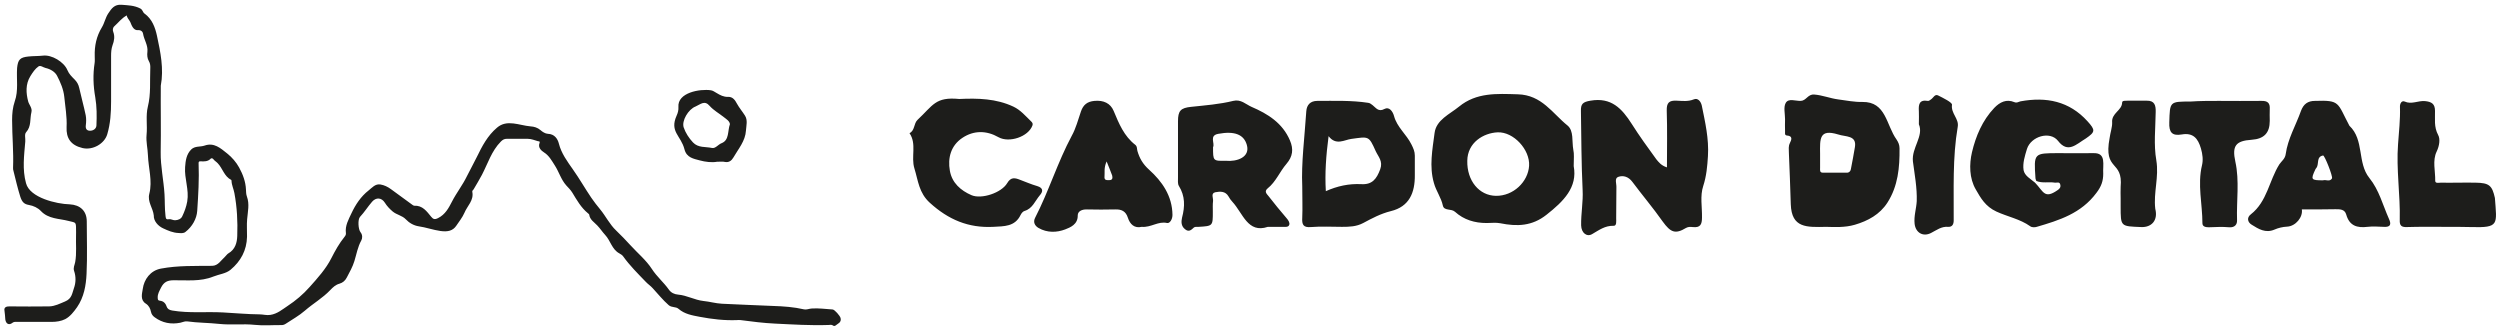
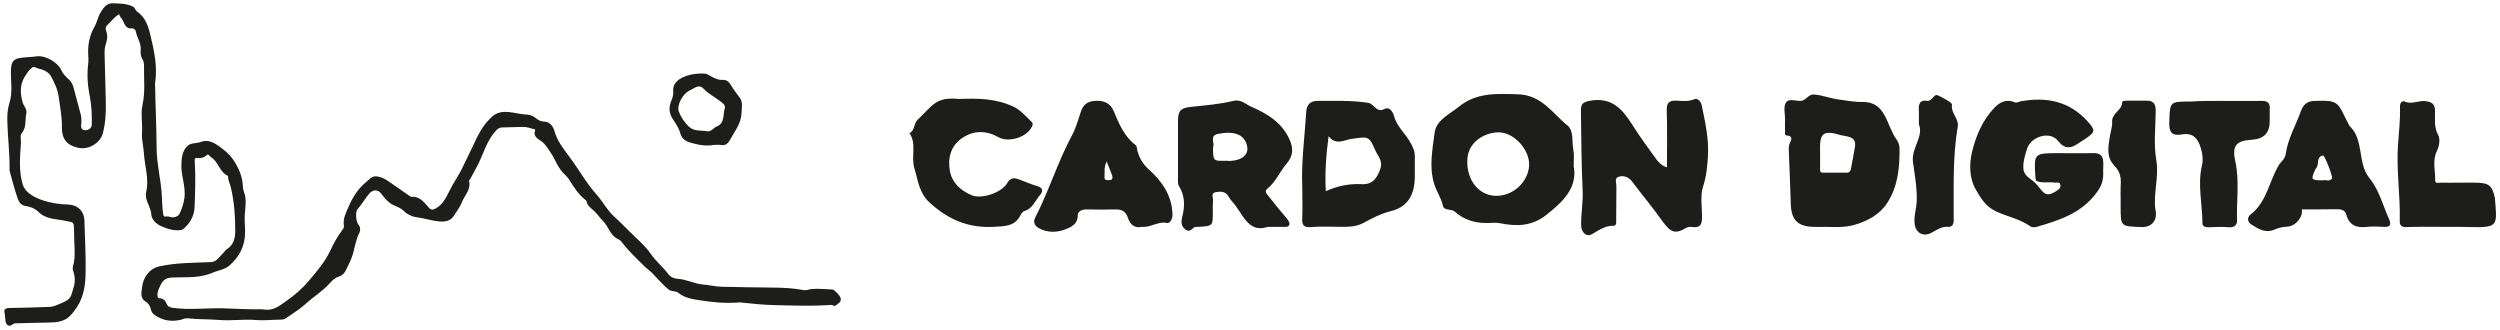
<svg xmlns="http://www.w3.org/2000/svg" viewBox="116 233 2354 310" role="img" aria-label="Cardon Digital">
  <g fill="#1D1D1B">
-     <path d="M235.4,247.5c-4.9,2.6-7.8,6.7-11.5,10c-1.9,1.6-1.9,3.8-1.3,5.4c1.7,4.4,0.9,8.7-0.6,12.6c-1.2,3.4-1.4,6.7-1.4,10.1 c0,14.3,0,28.6,0,42.9c0,10.5-0.6,20.8-3.6,30.9c-2.6,8.9-13.6,15.3-23.3,13c-11-2.6-15.5-9.3-15-19.7c0.5-9.7-1.3-19.2-2.2-28.7 c-0.7-6.8-3.6-13.6-6.8-19.7c-1.9-3.7-6.3-6.3-10.8-7.3c-2.2-0.5-4.7-2.7-6.6-1.5c-3.3,2.3-5.5,5.7-7.7,9.2 c-4.7,7.6-4.1,16-2.1,23.7c0.8,3.2,4.1,6.3,3.1,10.2c-1.6,6.3,0.1,13.3-5,18.9c-1.8,2-0.5,5.8-0.8,8.8 c-1.1,13.1-2.9,26.2,0.7,39.2c3.5,13.7,28.8,19.6,41.1,19.9c9.9,0.5,16.1,6.2,16.1,16.1c0,16.4,0.6,32.9-0.2,49.3 c-0.5,10.9-2.4,21.9-8.9,31.4c-3.1,4.4-6.6,8.9-11.2,11.3c-3.7,1.9-8.4,2.6-12.9,2.6c-10.8,0-21.6,0-32.4,0 c-1.4,0-2.8-0.3-4.3,0.8c-3.2,2.6-6.2,1.2-6.8-3.1c-0.3-2.8-0.3-5.6-0.8-8.4c-0.6-3,1.8-4,4.7-3.9c12.5,0.1,25,0.2,37.4,0 c5.3-0.1,10-2.6,14.9-4.6c6.6-2.7,6.7-7.8,8.4-12.5c1.9-5.2,2-10.9,0.2-16.2c-1.1-3.1,0.5-5.6,1-8.4c1.5-8.4,0.5-16.9,0.8-25.3 c0.1-1.8,0-3.6,0-5.5c0-7.4-0.3-6.2-7.2-8c-8.8-2.3-18.8-1.7-26-9.4c-2.7-2.9-7-4.9-11.2-5.6c-4.7-0.8-6.5-3-8.1-7.8 c-2.5-8-4.4-16.1-6.4-24.2c-0.3-1-0.5-2-0.4-3.1c0.6-15-0.9-30-0.9-44.9c0-6,0.5-11.7,2.5-17.6c3.6-10,1.5-20.9,2.2-31.4 c0.8-7.9,2.8-10,10.7-10.8c4.5-0.5,9-0.3,13.5-0.8c8.4-1.1,20,5.9,23.2,13.7c1.5,3.6,4.1,6.1,6.7,8.7c2.3,2.3,3.7,4.8,4.4,8 c1.9,8.6,4.3,17.1,6.1,25.7c0.6,3.1,0.5,6.4,0.1,9.5c-0.4,3.3,0.9,5.1,4,5.1c3,0,5.8-1.8,6-4.9c0.4-8.9,0.4-17.8-1.1-26.6 c-1.9-10.7-2.3-21.5-0.6-32.3c0.3-2.1,0.1-4.3,0.1-6.4c-0.3-9.7,1.6-18.7,6.7-27.1c2.5-4.1,3.3-9,6-13.1 c3.1-4.7,5.9-8.7,12.5-8.2c6.1,0.5,11.9,0.5,17.7,3.5c2.4,1.3,2.2,3.5,4,4.8c7.1,5.1,10,13,11.7,20.9c3.3,15.4,6.6,31,3.6,47 c-0.2,20.8,0.3,41.7-0.1,62.5c-0.2,13.4,2.8,26.4,3.6,39.7c0.4,6.6,0.1,13.2,0.9,19.9c0.3,2.4,0.1,4.2,3.3,3.6 c1.9-0.3,3.6,1,5.7,1c3-0.1,5.7-1.3,6.8-3.7c2.1-4.4,3.8-8.9,4.7-14c1.9-11.1-2.8-21.6-2-32.4c0.4-5.9,1.2-12.1,5.8-16.6 c3.5-3.4,8.4-2.2,12.5-3.6c9-3.2,15.1,2.5,21.3,7.4c4.6,3.7,8.5,8.2,11.3,13.3c3.5,6.4,6.1,13.3,6.4,20.7 c0.1,2.2,0.1,4.4,0.9,6.6c2.6,7.1,0.8,14.2,0.2,21.4c-0.5,5.4,0,10.9-0.1,16.4c-0.3,12.8-5.9,23.1-15.5,31.1 c-4.4,3.7-10.8,4.2-16.2,6.4c-12.3,5-25.1,3.3-37.8,3.5c-5.2,0.1-8.7,1.5-11.4,6.8c-1.6,3.3-3.4,6-3.2,9.7 c0.1,1.7,0.1,2.6,2.3,2.8c2.8,0.3,5,2.1,6,5.2c0.8,2.4,2.4,3.5,5.4,4c15.9,2.7,32,0.9,47.9,1.8c11.4,0.6,22.8,1.7,34.3,1.8 c3.4,0,6.6,1.1,10.2,0.5c6.5-1,11.2-5.1,16.2-8.4c7.6-5,14.6-10.9,20.7-17.8c7.6-8.5,15.4-17.1,20.5-27.2 c3.6-7.1,7.4-13.9,12.4-20.1c0.9-1.1,1.5-2.2,1.3-3.6c-0.9-6.9,2.5-12.7,5.2-18.5c3.9-8.3,8.9-15.9,16.2-21.6 c3.2-2.5,6.2-6.4,11.1-5.6c3.6,0.6,6.9,2.2,9.9,4.4c6.8,5,13.6,9.9,20.4,14.9c0.5,0.3,1,0.7,1.5,0.7c7.9-0.4,11.8,5.3,16,10.4 c1.8,2.2,3.2,2.9,6.4,1.3c6.9-3.4,10.1-9.6,13.2-15.6c4.2-8.2,10-15.5,14-23.8c3-6.1,6.4-12,9.4-18.2c4.9-10.1,10.1-20.1,19-27.6 c9.4-8.1,20.9-2.1,31.6-1.2c3.2,0.2,6.5,1.1,9.3,3.5c1.9,1.7,4.6,3.4,7,3.5c6.3,0.2,9.2,4.8,10.3,9.1c2.4,9.5,8,16.9,13.3,24.5 c6.1,8.6,11.3,17.8,17.2,26.5c2.6,3.8,5.4,7.4,8.3,10.9c5.4,6.5,9,14.3,15.3,20.2c4.6,4.4,9,9,13.3,13.7 c6.8,7.5,14.8,14,20.3,22.5c4.6,7.1,11.1,12.5,15.9,19.3c2.1,3,5.2,4.4,8.7,4.7c8.3,0.7,15.6,5.1,23.8,6 c5.9,0.6,11.6,2.3,17.6,2.6c16.1,0.7,32.3,1.5,48.4,2.1c9.5,0.3,19.3,1,28.8,3.2c2.2,0.5,4.7-0.6,7-0.8 c6.7-0.5,13.2,0.5,19.9,0.9c1.9,0.1,7,6,7.5,8.1c1,4.3-2.7,5.2-4.9,7.1c-0.4,0.4-1.7,0.4-2.1,0c-1.4-1.1-2.9-0.7-4.4-0.6 c-16.8,0.6-33.7-0.5-50.4-1.3c-10.8-0.5-21.6-1.9-32.4-3.3c-1-0.1-2.1-0.1-3.2,0c-11.9,0.5-23.7-0.9-35.3-3.1 c-6.8-1.3-14.2-2.5-19.9-7.5c-2.6-2.3-6.3-0.9-9.3-3.5c-5.5-4.8-10-10.5-14.9-15.8c-2.1-2.4-4.7-4-6.8-6.3 c-7.4-7.7-15-15.2-21.2-23.9c-0.8-1.1-2.2-2-3.5-2.7c-7.1-3.8-8.3-12-13.4-17.4c-2.6-2.8-4.7-6.1-7.4-8.9 c-2.9-3.1-7-5.4-7.6-10.2c-0.1-0.5-0.8-0.9-1.2-1.3c-6.5-5.3-10.5-12.5-14.7-19.4c-1.6-2.6-3.8-4.7-5.7-6.8 c-5-5.6-6.9-12.9-10.9-19c-2.9-4.5-5.3-9.1-10.2-12.2c-2.4-1.5-5.7-4.5-4.1-8.6c0.8-2-1-1.8-1.3-1.8c-3.2-0.9-6.4-2.3-9.9-2.3 c-6.5,0-13.1,0-19.6,0c-2.3,0-3.8,0.8-5.6,2.6c-8.8,8.9-12.2,20.6-17.8,31.3c-2.4,4.6-5.2,9.1-7.8,13.6c-0.4,0.8-1.5,1.2-1.3,2.3 c1.7,8.2-4.7,13.3-7.4,19.9c-1.9,4.4-5.1,8.3-7.7,12.2c-3.2,4.7-8,5.9-14.9,4.9c-7-1-13.5-3.4-20.4-4.4 c-4.6-0.7-8.9-3.1-12.2-6.6c-3.4-3.6-8.6-4.2-12.4-7.4c-2.9-2.5-5.3-5-7.3-8.2c-3.1-4.9-8.2-5.3-12-1c-4,4.6-7.2,9.8-11.4,14.3 c-2.3,2.4-1.7,11.9,0.5,14.5c2,2.5,1.8,5.7,0.7,7.7c-3.4,6.1-4.5,13-6.5,19.4c-1.7,5.6-4.5,10.4-7.1,15.4c-1.5,3-3.8,5-6.9,5.9 c-3.7,1-6.2,3.4-8.7,6c-7.1,7.5-16.2,12.7-23.9,19.4c-5.5,4.8-11.8,8.2-17.8,12.2c-1.3,0.9-2.8,1.5-4.6,1.4 c-8.2-0.1-16.5,0.7-24.6-0.2c-11.2-1.2-22.5,0.3-33.6-0.9c-10.1-1.1-20.3-1-30.4-2.4c-2-0.3-4.3,0.9-6.4,1.3 c-8.7,1.7-16.8,0.2-24-5.1c-1.7-1.2-3.1-2.8-3.6-5.4c-0.5-2.7-1.9-5.7-4.8-7.5c-5.4-3.4-3.6-9.2-2.9-13.7 c1.2-9.2,7.3-17.5,17.2-19.3c16-3,32.1-2.4,48.2-2.6c5.6-0.1,8.3-5.2,12-8.5c1.1-1,2-2.5,3.2-3.2c6.5-3.7,8.2-10.1,8.4-16.5 c0.5-13.5-0.2-27-2.7-40.3c-0.7-3.9-2.6-7.5-2.7-11.6c0-0.3-0.1-0.7-0.3-0.8c-6.6-3.3-8-10.8-12.7-15.7c-1.3-1.4-3-2.3-4.1-3.8 c-0.6-0.9-1.9-1.1-2.4-0.6c-2.7,2.9-6.2,2.8-9.6,2.6c-1.3-0.1-2,0.3-1.9,1.8c0.6,15-0.3,30-1.3,44.9c-0.5,7.3-4.6,14.8-11.1,19.8 c-1.9,1.5-4.3,1.1-6.5,1c-5.2-0.2-9.8-2.2-14.5-4.4c-4.8-2.2-9-6.9-8.8-12.1c-0.7-7-6.2-12.9-4.2-20.5 c3.1-12.1-0.9-24.2-1.3-36.2c-0.2-6.3-1.9-12.7-1.3-19.1c0.9-8.9-0.9-18.2,1.2-26.6c3-12,1.8-23.9,2.3-35.8 c0.1-2.5,0.1-4.8-1.4-7.3c-1.4-2.3-1.7-5.6-1.3-8.7c0.7-6.1-3.2-11.2-4.1-17c-0.2-1.4-1.5-3.6-4.9-3.3c-4.1,0.3-5.8-4.3-7.1-7.6 C237.4,251.2,235.6,249.9,235.4,247.5z" />
-     <path d="M791.2,385.3c-4.8,0.9-11,0.2-16.4-1.3c-5.4-1.5-12.3-2.4-14.3-10.4c-3.3-13-14.2-16.5-7.4-31.7c1.2-2.6,1.9-5.3,1.7-8.1 c-1.1-13.7,20.4-17.3,30.5-15.8c1.9,0.2,3.7,1.6,5.5,2.6c3.3,2,6.7,3.8,10.7,3.6c4.5-0.2,6.7,3.2,8.4,6.4c2.2,4,5.2,7.5,7.6,11.3 c2.7,4.3,1.2,9.3,0.9,14c-0.6,10-7.2,17.3-11.9,25.5c-1.6,2.7-4,4.8-7.8,4.1C796.6,385,794.4,385.3,791.2,385.3z M803.3,349.9 c-0.4-3-3.2-4.6-5.6-6.5c-4.5-3.6-9.8-6.5-13.5-10.7c-4.8-5.6-8.5-1.5-13.3,0.6c-6.8,2.6-13.3,13.6-11.1,19.8 c1.8,5.2,4.9,9.9,8.7,14c5,5.3,11.8,3.9,17.8,5.2c3.4,0.8,5.9-3.3,9.2-4.5C802.8,364.9,801,356.4,803.3,349.9z" />
+     <path d="M228.3,246.3c-4.8,2.7-7.6,6.9-11.2,10.3c-1.9,1.6-1.8,3.8-1.2,5.4c1.8,4.4 1.1,8.7-0.3,12.6c-1.1,3.4-1.2,6.7-1.1,10.1c0.4,14.3 0.7,28.6 1.1,42.9c0.3,10.5-0.1,20.8-2.8,31c-2.4,9-13.2,15.7-23,13.6c-11.1,-2.3-15.7,-8.9-15.5,-19.3c0.2,-9.7-1.8,-19.2-3,-28.6c-0.9,-6.8-4,-13.5-7.3,-19.5c-2,-3.6-6.5,-6.1-11,-7c-2.2,-0.4-4.8,-2.6-6.6,-1.3c-3.2,2.4-5.3,5.8-7.5,9.4c-4.5,7.7-3.7,16.1-1.5,23.7c0.9,3.2 4.3,6.2 3.4,10.1c-1.4,6.3 0.4,13.3-4.5,19c-1.7,2-0.3,5.8-0.6,8.8c-0.8,13.1-2.2,26.3 1.7,39.2c3.9,13.6 29.3,18.8 41.6,18.8c9.9,0.2 16.3,5.8 16.5,15.7c0.4,16.4 1.5,32.9 1.1,49.3c-0.2,10.9-1.8,22-8.1,31.6c-3,4.5-6.4,9.1-10.9,11.6c-3.6,2-8.3,2.8-12.8,2.9c-10.8,0.3-21.6,0.6-32.4,0.8c-1.4,0-2.8,-0.2-4.3,0.9c-3.1,2.7-6.2,1.4-6.9,-2.9c-0.4,-2.8-0.4,-5.6-1,-8.4c-0.7,-3 1.7,-4 4.6,-4c12.5,-0.2 25,-0.5 37.4,-1c5.3,-0.2 9.9,-2.9 14.8,-5c6.5,-2.9 6.5,-8 8.1,-12.7c1.8,-5.2 1.7,-10.9-0.2,-16.2c-1.2,-3.1 0.4,-5.6 0.8,-8.4c1.3,-8.4 0.1,-16.9 0.1,-25.3c0.1,-1.8-0.1,-3.6-0.1,-5.5c-0.2,-7.4-0.5,-6.2-7.4,-7.8c-8.9,-2.1-18.8,-1.2-26.2,-8.7c-2.8,-2.8-7.1,-4.7-11.3,-5.3c-4.7,-0.7-6.6,-2.8-8.3,-7.6c-2.7,-7.9-4.8,-16-7,-24c-0.3,-1-0.6,-2-0.5,-3.1c0.2,-15-1.7,-30-2.1,-44.9c-0.2,-6 0.2,-11.7 2,-17.7c3.3,-10.1 1,-20.9 1.4,-31.4c0.6,-7.9 2.5,-10.1 10.4,-11.1c4.5,-0.6 9,-0.5 13.5,-1.2c8.4,-1.3 20.1,5.4 23.6,13.1c1.6,3.6 4.3,6 6.9,8.5c2.4,2.2 3.8,4.7 4.6,7.9c2.1,8.5 4.7,17 6.8,25.5c0.7,3.1 0.7,6.4 0.3,9.5c-0.3,3.3 1,5.1 4.1,5c3,-0.1 5.8,-2 5.9,-5.1c0.2,-8.9-0.1,-17.8-1.8,-26.6c-2.2,-10.6-2.9,-21.4-1.4,-32.3c0.2,-2.1 0,-4.3-0.1,-6.4c-0.6,-9.7 1.1,-18.7 6,-27.3c2.4,-4.2 3.1,-9.1 5.7,-13.3c3,-4.8 5.7,-8.9 12.3,-8.5c6.1,0.3 11.9,0.2 17.8,3c2.4,1.2 2.3,3.4 4.1,4.7c7.2,4.9 10.3,12.7 12.2,20.6c3.7,15.3 7.4,30.8 4.8,46.9c0.3,20.8 1.4,41.7 1.5,62.5c0.2,13.4 3.5,26.3 4.6,39.6c0.6,6.6 0.4,13.2 1.4,19.9c0.4,2.4 0.2,4.2 3.4,3.5c1.9,-0.3 3.6,0.9 5.7,0.9c3,-0.2 5.7,-1.4 6.7,-3.9c2,-4.5 3.6,-9 4.3,-14.1c1.6,-11.1-3.4,-21.5-2.8,-32.3c0.2,-5.9 0.9,-12.1 5.4,-16.7c3.4,-3.5 8.3,-2.4 12.4,-3.9c8.9,-3.4 15.2,2.1 21.5,6.8c4.7,3.6 8.7,8 11.6,13c3.7,6.3 6.4,13.1 6.9,20.5c0.2,2.2 0.2,4.4 1.1,6.6c2.8,7 1.2,14.2 0.8,21.4c-0.4,5.4 0.3,10.9 0.3,16.4c0,12.8-5.3,23.2-14.7,31.5c-4.3,3.8-10.7,4.5-16,6.8c-12.2,5.3-25,4-37.7,4.5c-5.2,0.2-8.7,1.7-11.2,7.1c-1.5,3.3-3.2,6.1-2.9,9.8c0.1,1.7 0.2,2.6 2.4,2.7c2.8,0.2 5.1,2 6.1,5c0.9,2.4 2.5,3.4 5.5,3.9c16,2.3 32,0.1 47.9,0.5c11.4,0.3 22.8,1.1 34.3,0.9c3.4,-0.1 6.6,0.9 10.2,0.2c6.5,-1.2 11.1,-5.4 16,-8.8c7.5,-5.2 14.3,-11.3 20.2,-18.3c7.4,-8.7 14.9,-17.5 19.8,-27.7c3.4,-7.2 7,-14.1 11.9,-20.4c0.9,-1.1 1.4,-2.2 1.2,-3.6c-1.1,-6.9 2.2,-12.8 4.7,-18.6c3.7,-8.4 8.5,-16.1 15.6,-22c3.1,-2.6 6,-6.6 10.9,-5.9c3.6,0.5 7,2 10,4.1c6.9,4.8 13.9,9.5 20.8,14.4c0.5,0.3 1,0.7 1.5,0.7c7.9,-0.6 11.9,5 16.3,10c1.9,2.2 3.3,2.8 6.4,1.1c6.8,-3.6 9.8,-9.9 12.8,-15.9c4,-8.3 9.6,-15.8 13.4,-24.2c2.8,-6.2 6.1,-12.2 8.9,-18.4c4.6,-10.2 9.6,-20.4 18.3,-28.1c9.2,-8.3 20.8,-2.6 31.6,-2c3.2,0.1 6.5,0.9 9.4,3.3c1.9,1.6 4.7,3.3 7.1,3.3c6.3,0 9.3,4.6 10.5,8.8c2.6,9.4 8.4,16.7 13.9,24.1c6.3,8.4 11.8,17.5 17.9,26c2.7,3.7 5.6,7.3 8.6,10.7c5.6,6.4 9.4,14.1 15.8,19.8c4.7,4.3 9.2,8.8 13.7,13.3c7,7.3 15.2,13.6 20.9,22c4.8,7 11.4,12.2 16.4,18.9c2.2,2.9 5.3,4.3 8.8,4.5c8.3,0.5 15.7,4.7 23.9,5.4c5.9,0.4 11.7,2 17.7,2.1c16.1,0.3 32.3,0.7 48.4,0.8c9.5,0.1 19.3,0.5 28.9,2.4c2.2,0.4 4.7,-0.7 7,-1c6.7,-0.7 13.2,0.2 19.9,0.4c1.9,0.1 7.2,5.8 7.7,7.9c1.1,4.3-2.6,5.3-4.7,7.2c-0.4,0.4-1.7,0.4-2.1,0.1c-1.4,-1.1-2.9,-0.6-4.4,-0.5c-16.8,1-33.7,0.4-50.4,0c-10.8,-0.2-21.6,-1.3-32.5,-2.5c-1,-0.1-2.1,0-3.2,0.1c-11.9,0.8-23.7,-0.3-35.4,-2.2c-6.8,-1.1-14.3,-2.1-20.1,-7c-2.7,-2.2-6.3,-0.7-9.4,-3.3c-5.6,-4.7-10.3,-10.2-15.3,-15.4c-2.2,-2.3-4.8,-3.9-7,-6.1c-7.6,-7.5-15.4,-14.8-21.8,-23.3c-0.8,-1.1-2.3,-1.9-3.6,-2.6c-7.2,-3.6-8.6,-11.8-13.9,-17c-2.7,-2.7-4.9,-6-7.6,-8.7c-3,-3-7.1,-5.2-7.9,-10c-0.1,-0.5-0.8,-0.9-1.2,-1.3c-6.6,-5.1-10.8,-12.2-15.2,-19c-1.7,-2.6-3.9,-4.6-5.9,-6.6c-5.1,-5.5-7.2,-12.7-11.4,-18.7c-3,-4.4-5.5,-9-10.5,-11.9c-2.4,-1.4-5.8,-4.3-4.3,-8.5c0.7,-2-1,-1.8-1.3,-1.8c-3.2,-0.8-6.5,-2.1-10,-2c-6.5,0.2-13.1,0.3-19.6,0.5c-2.3,0.1-3.8,0.9-5.5,2.7c-8.6,9.1-11.7,20.9-17,31.8c-2.3,4.7-5,9.2-7.4,13.8c-0.4,0.8-1.5,1.2-1.2,2.3c1.9,8.2-4.4,13.4-6.9,20.1c-1.8,4.4-4.9,8.4-7.4,12.4c-3.1,4.8-7.8,6.1-14.8,5.3c-7,-0.8-13.6,-3-20.5,-3.9c-4.6,-0.6-9,-2.9-12.4,-6.3c-3.5,-3.5-8.7,-4-12.6,-7.1c-3,-2.4-5.4,-4.9-7.5,-8c-3.2,-4.8-8.3,-5.1-12,-0.7c-3.9,4.7-6.9,10-11,14.6c-2.2,2.5-1.4,11.9 0.9,14.5c2.1,2.4 1.9,5.7 0.9,7.7c-3.2,6.2-4.2,13.1-6,19.6c-1.6,5.6-4.2,10.5-6.7,15.6c-1.4,3-3.7,5.1-6.7,6.1c-3.7,1.1-6.1,3.6-8.5,6.2c-6.9,7.7-15.9,13.1-23.4,20c-5.4,4.9-11.6,8.5-17.5,12.7c-1.3,0.9-2.8,1.6-4.6,1.5c-8.2,0.1-16.5,1.1-24.6,0.4c-11.2,-0.9-22.5,0.9-33.6,0c-10.1,-0.8-20.3,-0.5-30.5,-1.6c-2,-0.2-4.3,1-6.4,1.5c-8.7,1.9-16.8,0.6-24.1,-4.5c-1.7,-1.2-3.2,-2.7-3.7,-5.3c-0.6,-2.7-2,-5.6-5,-7.4c-5.5,-3.3-3.8,-9.1-3.3,-13.6c1,-9.2 6.8,-17.7 16.7,-19.7c15.9,-3.4 32,-3.2 48.1,-3.9c5.6,-0.2 8.2,-5.4 11.8,-8.8c1.1,-1 1.9,-2.6 3.1,-3.3c6.4,-3.9 7.9,-10.3 8,-16.7c0.1,-13.5-0.9,-27-3.8,-40.2c-0.8,-3.9-2.8,-7.4-3,-11.5c0,-0.3-0.1,-0.7-0.3,-0.8c-6.7,-3.1-8.3,-10.6-13.1,-15.4c-1.3,-1.4-3.1,-2.2-4.2,-3.7c-0.6,-0.9-1.9,-1-2.4,-0.5c-2.6,3-6.1,3-9.5,2.9c-1.3,-0.1-2,0.4-1.9,1.8c1,15 0.5,30-0.1,44.9c-0.3,7.3-4.2,14.9-10.6,20.1c-1.9,1.5-4.3,1.2-6.5,1.2c-5.2,-0.1-9.9,-1.9-14.6,-4c-4.9,-2.1-9.2,-6.7-9.1,-11.9c-0.9,-7-6.5,-12.7-4.7,-20.4c2.8,-12.2-1.5,-24.2-2.2,-36.2c-0.4,-6.3-2.2,-12.6-1.8,-19.1c0.7,-8.9-1.4,-18.2 0.5,-26.6c2.7,-12.1 1.2,-23.9 1.4,-35.8c0,-2.5 0,-4.8-1.6,-7.3c-1.5,-2.3-1.8,-5.6-1.5,-8.7c0.5,-6.1-3.5,-11.1-4.5,-16.9c-0.2,-1.4-1.6,-3.6-5,-3.2c-4.1,0.4-5.9,-4.1-7.3,-7.4C230.4,250 228.6,248.7 228.3,246.3z" />
+     <path d="M787.6,369.5c-4.8,1-11,0.5-16.4,-0.9c-5.4,-1.4-12.4,-2.1-14.6,-10c-3.6,-12.9-14.6,-16.1-8.2,-31.5c1.1,-2.6 1.8,-5.3 1.5,-8.1c-1.5,-13.7 19.9,-17.8 30.1,-16.6c1.9,0.2 3.7,1.5 5.6,2.5c3.4,1.9 6.8,3.6 10.8,3.3c4.5,-0.3 6.8,3 8.6,6.2c2.3,3.9 5.4,7.4 7.9,11.1c2.8,4.2 1.4,9.3 1.3,14c-0.3,10-6.7,17.5-11.2,25.8c-1.5,2.7-3.9,4.9-7.7,4.3C792.9,369.1 790.8,369.4 787.6,369.5zM798.7,333.8c-0.5,-3-3.3,-4.5-5.8,-6.4c-4.6,-3.5-10,-6.2-13.8,-10.3c-4.9,-5.5-8.5,-1.3-13.3,0.9c-6.7,2.8-12.9,13.9-10.6,20.1c1.9,5.2 5.2,9.8 9.1,13.8c5.1,5.2 11.9,3.6 17.9,4.7c3.4,0.7 5.8,-3.5 9.1,-4.7C798.6,348.8 796.6,340.4 798.7,333.8z" />
  </g>
  <path fill="#1D1D1B" transform="translate(680 -835) scale(2)" d="M458.9,612.2c1.9,10-4.8,16.6-12.8,22.9c-6.8,5.4-13.9,5.6-21.8,4c-2-0.4-4.2-0.1-6.4-0.1c-5.6,0-10.7-1.5-14.9-5.3 c-1.8-1.6-5.1-0.3-5.7-2.9c-0.8-3.8-3.2-6.9-4.2-10.6c-2.3-7.9-0.7-15.8,0.3-23.6c0.8-6.2,7.1-8.8,11.5-12.4 c8.2-6.7,17.7-6.1,27.7-5.8c11.3,0.3,16.3,9,23.4,14.7c3,2.5,2,7.4,2.7,11.3C459.2,606.6,458.9,608.7,458.9,612.2z M422.3,626.2 c8.2,0.1,15.1-6.6,15.6-14.1c0.5-7.6-7.3-16.1-14.8-15.8c-6.7,0.3-14.2,4.8-14.3,13.4C408.6,619.1,414.4,626.1,422.3,626.2z M502.8,612.8c0-9.2,0.2-18-0.1-26.7c-0.1-3.7,1.1-4.9,4.7-4.7c2.6,0.1,5.3,0.5,8-0.6c2-0.9,3.4,1.1,3.8,2.9 c1.6,7.9,3.4,15.6,2.9,23.8c-0.3,4.8-0.7,9.4-2.2,14c-1.6,4.8-0.5,9.9-0.6,14.9c0,3.3-0.8,4.9-4.4,4.5c-1-0.1-2-0.2-3.1,0.4 c-5.1,3.1-7.3,2.1-11-3c-4.5-6.4-9.6-12.4-14.3-18.7c-1.8-2.4-4.3-3.2-6.7-2.3c-1.8,0.7-0.7,3.2-0.8,4.9c-0.1,4.9,0,9.7-0.1,14.6 c0,1.3,0.3,3.6-1.2,3.5c-4.1-0.1-6.8,2-10.1,3.9c-2.5,1.5-5.1-0.5-5.2-4.1c-0.1-5.6,1-11.2,0.7-16.6c-0.6-12.4-0.6-24.8-0.8-37.2 c-0.1-3.4,0.9-4.3,4.5-4.9c9.8-1.7,14.8,3.7,19.4,10.9c3.6,5.7,7.6,11.2,11.6,16.7C498.9,610.3,500,611.9,502.8,612.8z M676.7,619.2c-0.1-0.4-0.4-0.9-0.4-1.3c-0.8-11.8-0.8-11.8,10.9-11.8c5.5,0,10.9,0.1,16.4,0c6.2-0.2,4.3,5.5,4.6,9.7 c0,3.4-0.9,6-3.2,9c-7.2,9.7-17.5,12.9-28.1,16c-0.9,0.3-2.4,0.3-3.1-0.3c-4.8-3.4-10.7-4.5-15.9-6.9c-5.2-2.4-7.4-6.4-9.7-10.4 c-3.1-5.3-3.1-11.9-1.8-17.5c1.8-7.6,4.9-15,10.5-20.9c2.6-2.7,5.7-4.3,9.5-2.7c1.2,0.5,1.9-0.2,2.9-0.4 c12.1-2.2,22.9-0.1,31.5,9.4c3.8,4.2,3.7,5-0.8,8.1c-4.5,2.7-8.4,7.2-13.1,1.1c-3.8-4.8-12.7-2.1-14.6,3.8c-1,3.3-2.1,6.7-1.6,10 c0.5,2.7,3.3,4.1,5.4,5.9c4,4.2,4.4,7.8,10.5,3.6c0.9-0.6,1.7-1.3,1.4-2.6c-0.3-1.6-1.6-0.9-2.5-1 C682.6,619.5,679.6,620.4,676.7,619.2z M577.8,640.8c-9.3,0.2-16.3,0.6-16.7-10.6c-0.2-8.1-0.6-16.3-0.9-24.4c0-1.5-0.3-2.9,0.5-4.5c0.7-1.4,1.5-3.3-1.4-3.5 c-1.3-0.1-0.8-1.4-0.9-2.2c-0.1-1.8,0-3.6,0-5.5c0-2.6-0.8-5.6,0.3-7.6c1.3-2.4,4.6-0.9,7.1-1c2.6-0.1,3.3-3.2,6.3-3 c3.9,0.3,7.5,1.8,11.3,2.3c3.8,0.5,7.8,1.3,11.4,1.2c11.2-0.2,11.2,10.9,16.1,17.7c0.8,1.2,1.4,2.5,1.4,4.1 c0.1,9-0.7,17.8-5.7,25.6c-3.6,5.6-9.2,8.6-15.3,10.4C586.6,641.2,581.5,640.9,577.8,640.8z M574.9,606.6c0,2.1,0,4.2,0,6.4 c0,1-0.3,2.3,1.3,2.3c3.8,0,7.6,0,11.4,0c1,0,1.7-0.8,1.8-1.7c0.7-3.5,1.3-6.9,1.9-10.4c0.9-5.6-4.4-4.7-7.9-5.9 C574.5,594.6,574.8,599.2,574.9,606.6z M314.9,640.8c-9.5,3.2-11.7-6.4-16.7-11.8c-0.7-0.7-1.3-1.6-1.8-2.5c-1.5-2.6-4-2.4-6.2-2c-2.3,0.5-0.9,2.7-1.1,4.2 c-0.2,1.6-0.1,3.3-0.1,5c0,6.7,0,6.7-6.7,7.1c-0.7,0-1.7-0.1-2.2,0.3c-1.3,1.2-2.4,2.3-4.2,0.8c-1.9-1.5-1.8-3.6-1.4-5.4 c1.4-5.3,1.5-10.2-1.5-15c-0.6-1-0.4-2.6-0.4-4c0-8.8,0-17.6,0-26.4c0-4.9,1.2-6.3,6.2-6.8c6.6-0.7,13.3-1.2,19.8-2.8 c3.6-0.9,5.9,1.6,8.6,2.8c7.7,3.3,14.6,7.6,18.1,15.8c1.8,4.2,1.3,7.6-1.6,11c-3.2,3.7-5,8.5-8.9,11.6c-1.8,1.5-0.3,2.7,0.4,3.6 c2.7,3.5,5.6,7,8.5,10.4c0.8,0.9,1.6,2.1,1.3,3.1c-0.4,1.3-2,1-3.2,1C320,640.8,318,640.8,314.9,640.8z M289.1,603.3 c0,6.5,0,6.5,6,6.4c5.3,0.5,11.6-1.7,9.9-7.5c-1.4-4.9-5.8-6.6-13.4-5.2C287.1,597.8,290.1,601.5,289.1,603.3z M331.1,621.7c-0.5-11,1.1-23.1,1.9-35.3c0.2-3,1.9-4.9,5.2-4.9c8,0,16-0.3,23.9,0.9c0.9,0.1,1.4,0.6,2.1,1.1 c1.5,1.1,2.7,3.4,5.6,1.8c2.2-1.2,3.9,1.1,4.5,3.3c1.4,5.3,5.9,8.7,8.2,13.4c0.9,1.8,1.6,3.3,1.6,5.3c0,3,0,6.1,0,9.1 c0.1,8.3-2.6,14.9-11.3,17c-4.8,1.2-8.9,3.4-13,5.6c-3.2,1.7-6.5,1.8-10,1.8c-4.9,0-9.7-0.3-14.6,0.1c-3.6,0.3-4.3-1.1-4.1-4.4 C331.3,632,331.1,627.4,331.1,621.7z M343.5,598.1c-1.2,9.2-1.8,17.5-1.3,25.9c5.4-2.4,10.8-3.6,16.7-3.3c5.1,0.3,7.2-2.4,8.9-7 c1.4-3.8-0.9-5.9-2.1-8.5c-3.3-7.4-3.3-6.9-11.5-5.8C351,599.8,347,602.7,343.5,598.1z M801.7,632.6c0.6,3.6-2.9,7.9-6.9,8.1c-2.1,0.1-4.2,0.6-6,1.4c-4.2,1.8-7.5-0.3-10.7-2.3c-2-1.2-2.4-3.4-0.4-4.9 c7.7-6,8.6-15.9,13.4-23.5c1-1.5,2.7-2.6,3-4.8c1-7.3,4.8-13.6,7.2-20.4c1.2-3.2,3.2-4.7,6.6-4.7c12-0.4,10.4,0.8,16.2,11.7 c7.1,6.7,3.6,17.4,9.4,24.6c4.6,5.7,6.3,12.7,9.2,19.2c1.2,2.6,0.8,4-2.4,3.8c-2.6-0.1-5.2-0.3-7.7,0c-4.9,0.6-8.5-0.5-10-5.8 c-0.7-2.5-2.9-2.5-5-2.5C812.3,632.6,807.2,632.6,801.7,632.6z M811.7,618.9c1.2-0.5,3.1,0.9,4.2-0.9c0.5-0.9-3.5-11-4.2-10.8 c-3.3,0.6-1.8,4-3.1,5.8c-0.2,0.2-0.4,0.5-0.5,0.7C805.8,618.6,806,618.9,811.7,618.9z M255.5,640.8c-3.4,0.8-5.5-1.2-6.5-4.3c-1-3.1-3-4-6-3.9c-4.4,0.1-8.8,0.1-13.2,0c-2.3-0.1-4.4,0.8-4.4,2.8 c0.1,4.3-3.6,5.7-5.9,6.6c-3.9,1.5-8.5,1.7-12.6-0.7c-1.7-1-2.6-2.7-1.6-4.7c6.5-12.6,10.6-26.2,17.3-38.7 c1.9-3.4,3-7.6,4.3-11.4c1.1-3.2,3-4.7,6.4-5c4.2-0.4,7.5,1.1,9,4.7c2.5,6,4.9,11.9,10.2,16c1,0.8,0.7,1.9,1,2.9 c1,3.4,2.5,6.1,5.5,8.8c6.1,5.5,10.9,12.3,11,21.3c0,2-1.2,4-2.5,3.8C263.3,638,259.9,641.2,255.5,640.8z M239,610 c-1.4,3.1-0.8,5.2-1,7.1c-0.2,1.9,1.1,1.7,2.3,1.7c1.7,0,1.5-1.3,1.3-2.2C241,614.8,240.1,612.9,239,610z M169.6,580.6c8.8-0.4,17.4-0.2,25.5,3.6c3.4,1.6,5.7,4.4,8.3,6.9c0.5,0.5,1,1,0.7,1.9c-1.9,5.4-11,8.4-16,5.6 c-5.6-3.2-11.6-3.3-17,0.3c-5.4,3.6-7,9.4-5.9,15.5c1,5.7,5.1,9.3,10.2,11.5c4.7,2,14.1-1.1,16.8-5.7c1.7-2.9,3.6-2.5,5.9-1.6 c2.7,1,5.4,2.2,8.2,3c3,0.9,2.8,2.6,1.2,4.4c-2.2,2.6-3.4,6.2-7.1,7.3c-0.8,0.2-1.5,1.1-1.9,1.9c-2.7,5.6-7.8,5.3-12.9,5.6 c-11.7,0.6-21.1-3.4-29.8-11.3c-5.2-4.7-5.5-10.4-7.3-16.2c-1.7-5.5,1.2-11.5-2.3-16.6c2.6-1.3,1.9-4.5,3.8-6.3 C157.3,583.6,158.3,579.5,169.6,580.6z M869.8,640.8c-6.2,0-12.5-0.1-18.7,0.1c-2.6,0.1-3.4-0.8-3.3-3.3c0.3-11.9-1.7-23.8-0.8-35.7c0.4-5.8,1.1-11.7,0.9-17.5 c-0.1-1.6,0.8-3.2,2.2-2.6c3.3,1.5,6.3-0.5,9.6-0.2c3.1,0.3,4.7,1.3,4.7,4.6c0.1,3.8-0.6,7.5,1.5,11.4c1,1.8,0.6,5-0.7,7.7 c-2.1,4.3-0.6,9.2-0.7,13.8c0,1.4,1.7,0.9,2.6,0.9c5.5,0.1,10.9-0.1,16.4,0c6.4,0.1,7.8,1.3,9.1,7.2c0.9,12.5,2.2,14.1-11.3,13.7 C877.4,640.8,873.6,640.8,869.8,640.8z M762.5,581.5c6.7,0,13.4,0.1,20.1,0c3-0.1,4.2,1,4,3.9c-0.1,1.8,0,3.6,0,5.5c0,5.7-2.7,8.5-8.5,8.9 c-7.6,0.5-9.3,2.9-7.7,10.3c2,9.1,0.5,18.4,0.8,27.6c0.1,2-1.1,3.5-3.7,3.3c-3.2-0.3-6.4-0.1-9.6,0c-1.5,0-3-0.3-3-1.9 c0-9.1-2.4-18.2-0.2-27.3c0.6-2.4,0.3-5.2-0.5-7.9c-1.4-4.8-3.7-7.5-9-6.6c-4.6,0.8-6.1-1-5.9-5.7c0.3-9.8,0.1-9.8,10.1-9.8 C753.7,581.5,758.1,581.5,762.5,581.5z M621.4,592.5c0-2.8,0.1-4.4,0-6.1c-0.2-3.1,0.1-5.6,4.2-4.9c0.5,0.1,1.1-0.4,1.5-0.7c1.1-0.7,1.8-2.6,3.3-1.9 c2.4,1.2,6.7,3.3,6.6,4.4c-0.6,4.1,3.4,6.6,2.7,10.4c-2.5,14.6-1.8,29.4-1.9,44.1c0,1.8-0.7,3.1-2.6,3c-3.2-0.3-5.5,1.6-8.1,2.9 c-3.7,1.9-7.2-0.1-7.7-4.3c-0.4-3.7,0.8-7.1,1-10.7c0.2-6.3-1-12.5-1.8-18.7C617.9,603.6,623.8,598.1,621.4,592.5z M716.4,627.5c0-1.8-0.1-3.7,0-5.5c1.2-12.9-8.2-7.1-5.2-23c0.3-2.3,1.3-5.3,1.2-7.3c-0.4-4.5,4.6-5.6,4.7-9.4 c0-1.1,1.7-0.8,2.8-0.9c2.9,0,5.8,0,8.7,0c3.8-0.1,4.4,2.2,4.3,5.4c-0.1,7.6-1,15.3,0.3,22.7c1.3,7.9-1.4,15.1-0.5,22.8 c1.4,5.5-1.8,8.8-6.6,8.6c-9.7-0.4-9.7-0.1-9.7-9.7C716.4,630,716.4,628.8,716.4,627.5z" />
</svg>
